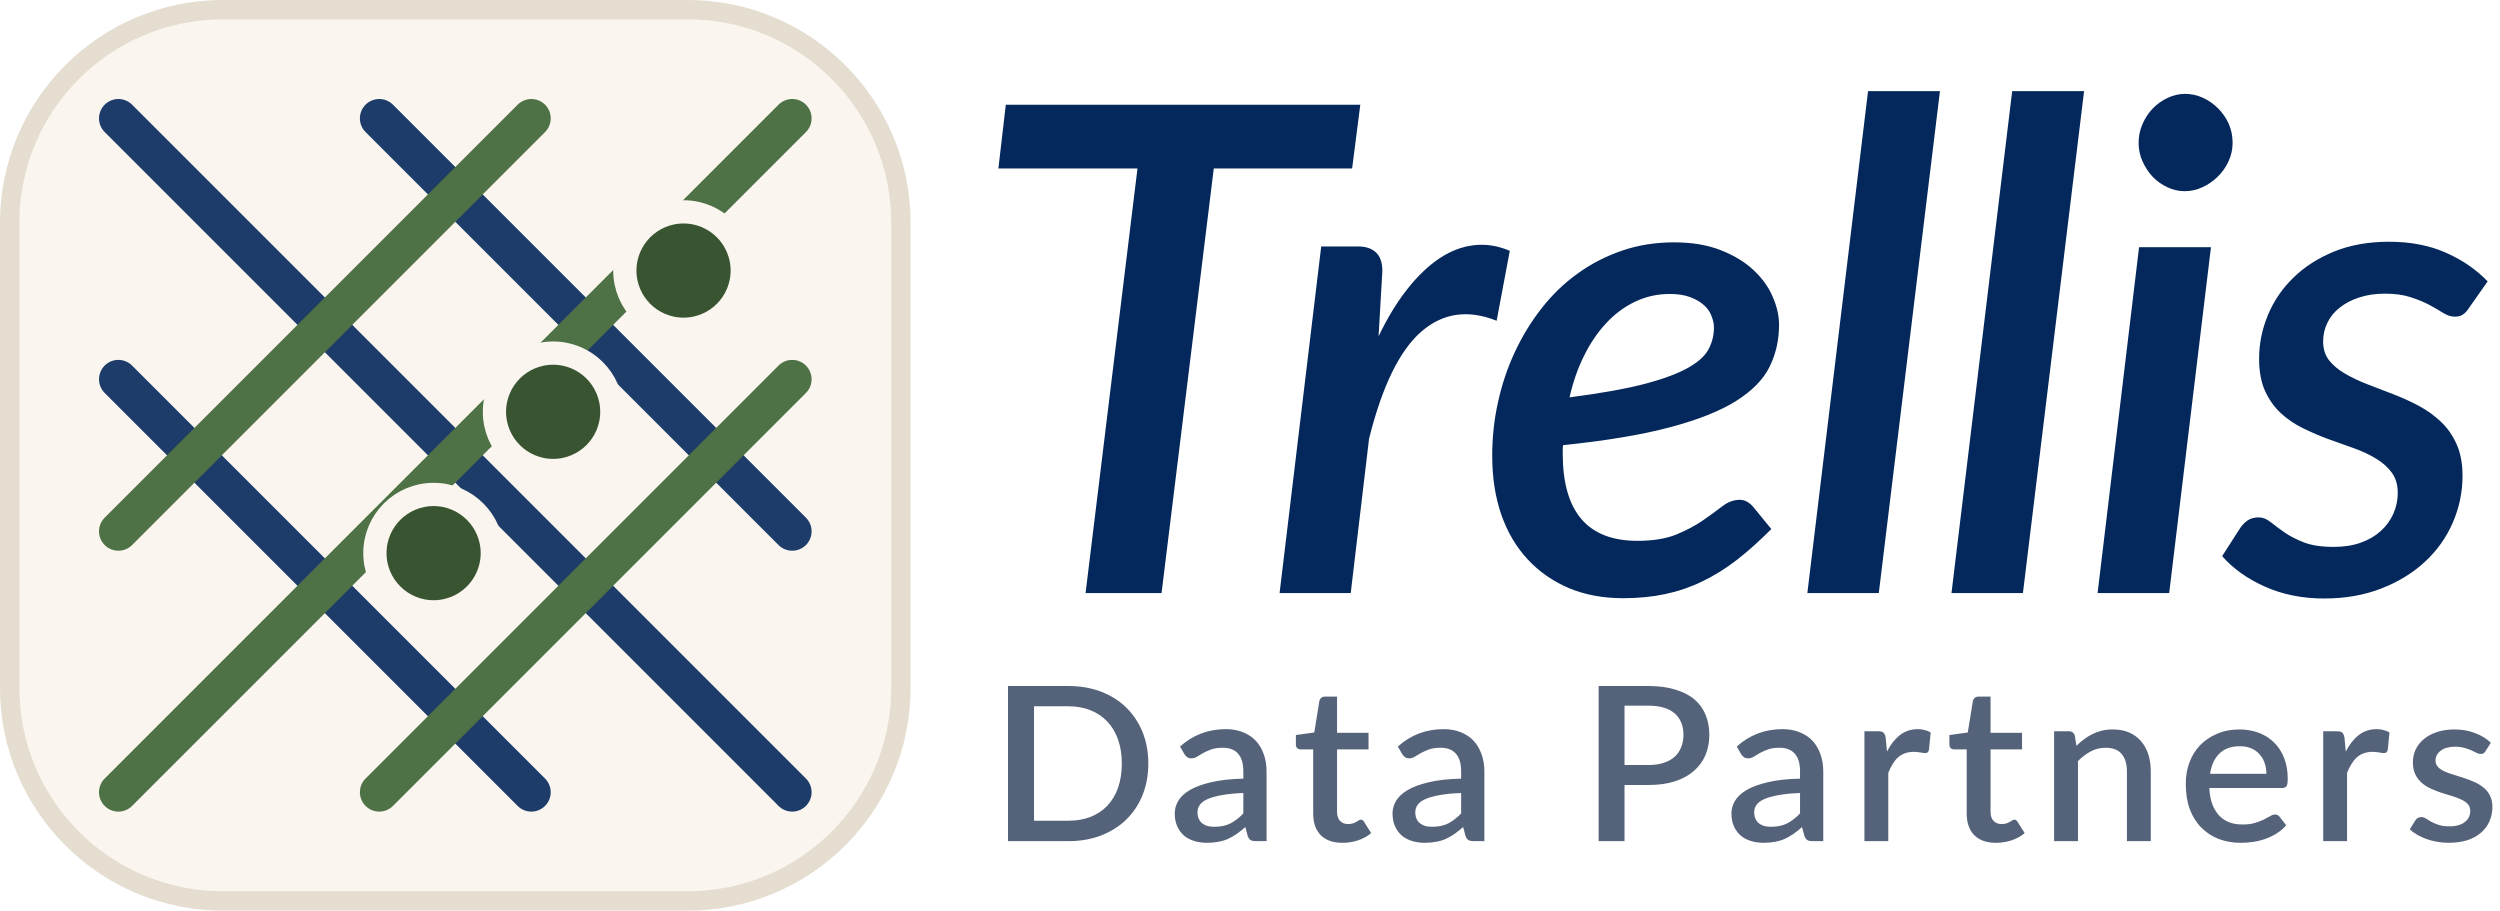
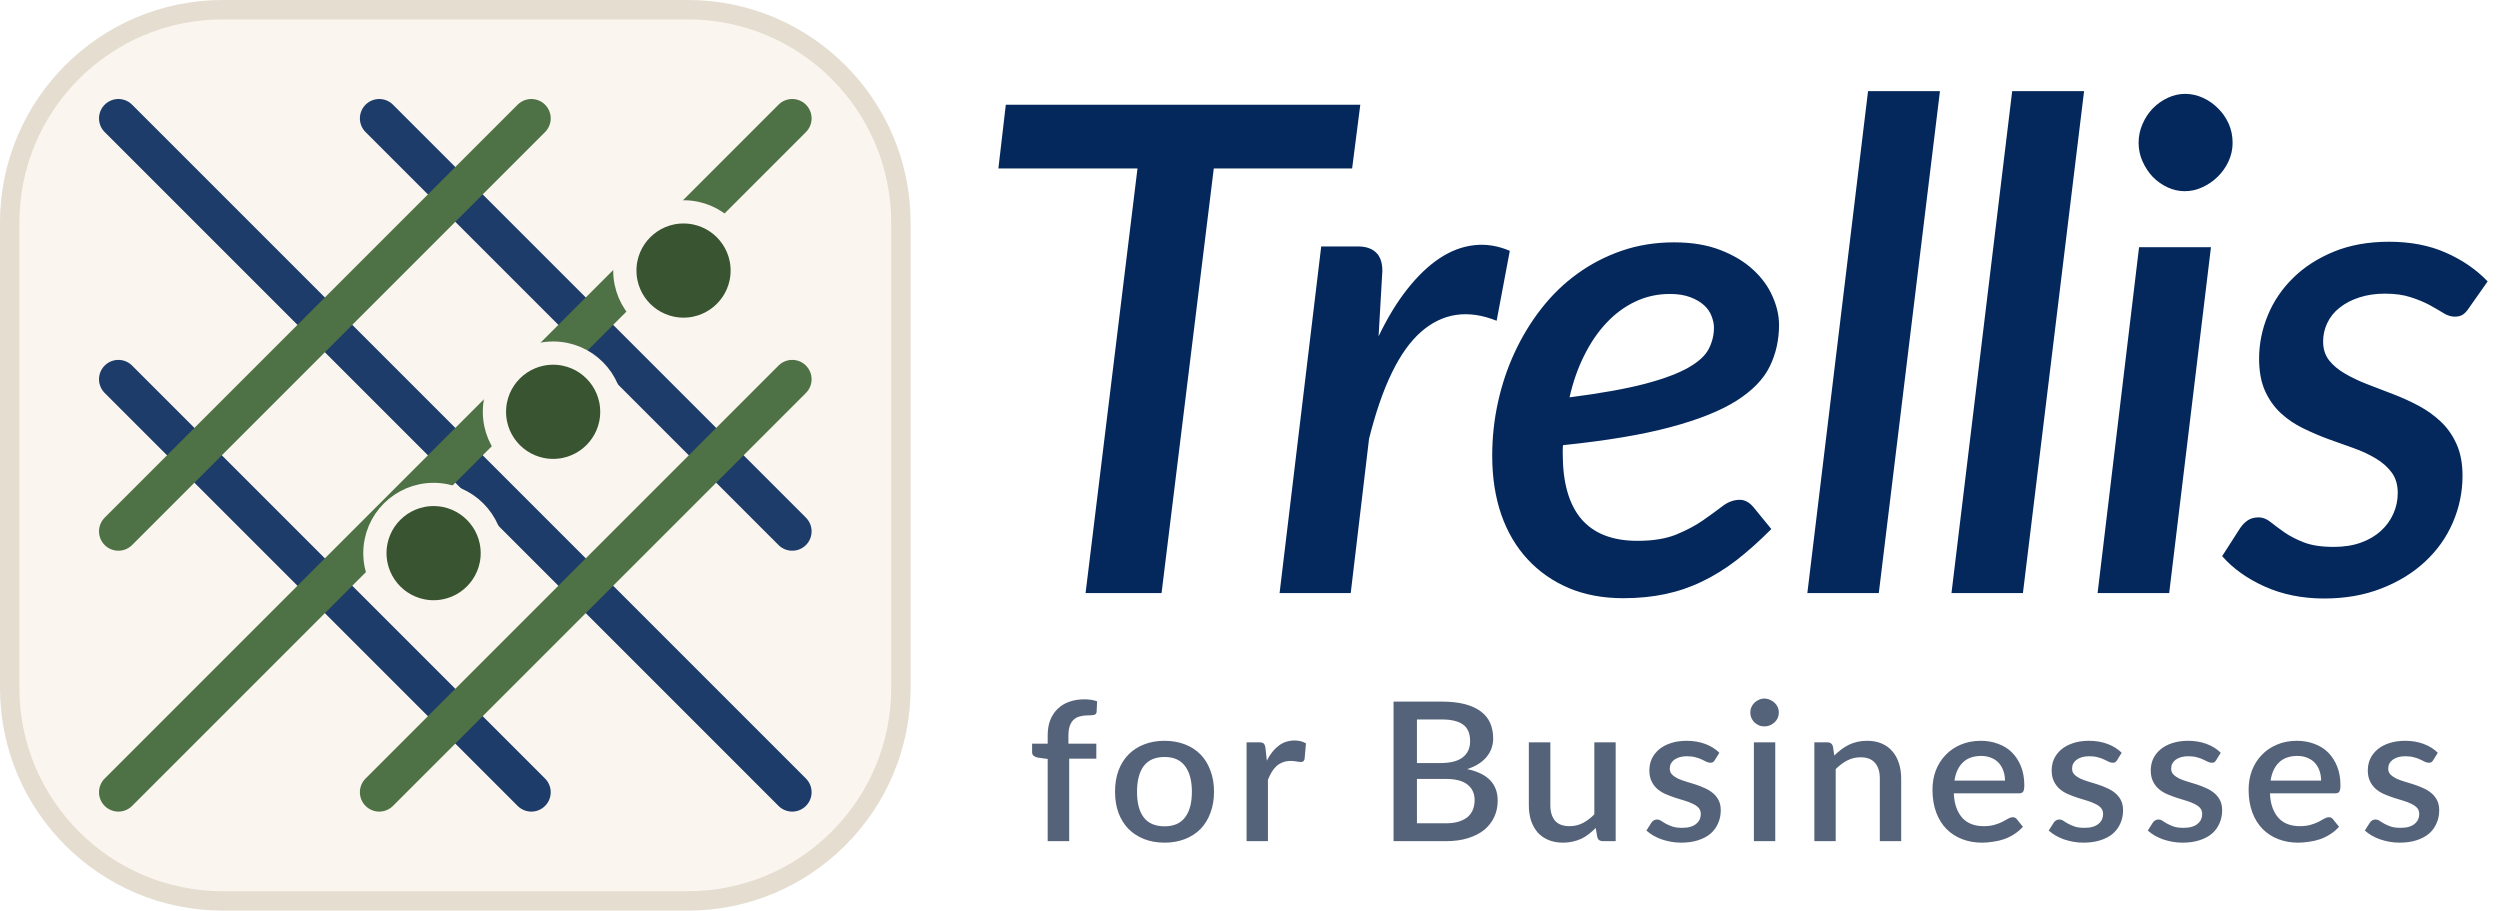
<svg xmlns="http://www.w3.org/2000/svg" id="Layer_1" version="1.1" viewBox="0 0 258.07 94">
  <defs>
    <style>
      .st0 {
        stroke: #4e7145;
      }

      .st0, .st1 {
        fill: none;
        stroke-linecap: round;
        stroke-width: 4px;
      }

      .st2 {
        fill: #04285c;
        font-family: Lato-SemiboldItalic, Lato;
        font-size: 70.02px;
        font-style: italic;
        letter-spacing: -.02em;
      }

      .st2, .st3, .st4 {
        isolation: isolate;
      }

      .st2, .st4 {
        font-weight: 600;
      }

      .st5 {
        fill: #395430;
        stroke: #faf6ef;
        stroke-width: 2.4px;
      }

      .st1 {
        stroke: #04285c;
      }

      .st6 {
        fill: #faf6ef;
        stroke: #e4ddd0;
        stroke-width: 2px;
      }

-       .st7 {
-         opacity: .9;
-       }
- 
      .st4 {
        fill: #55637a;
        font-family: Lato-Semibold, Lato;
-         font-size: 22.25px;
+         font-size: 20px;
        letter-spacing: .06em;
+       }
+ 
+       .st7 {
+         opacity: .9;
      }
    </style>
  </defs>
  <rect class="st6" x="1" y="1" width="92" height="92" rx="22" ry="22" />
  <g class="st7">
    <line class="st1" x1="12.22" y1="12.22" x2="81.78" y2="81.78" />
    <line class="st1" x1="12.22" y1="39.15" x2="54.85" y2="81.78" />
    <line class="st1" x1="39.15" y1="12.22" x2="81.78" y2="54.85" />
  </g>
  <g>
    <line class="st0" x1="81.78" y1="12.22" x2="12.22" y2="81.78" />
    <line class="st0" x1="81.78" y1="39.15" x2="39.15" y2="81.78" />
    <line class="st0" x1="54.85" y1="12.22" x2="12.22" y2="54.85" />
  </g>
  <circle class="st5" cx="44.76" cy="57.1" r="6.06" />
  <circle class="st5" cx="57.1" cy="42.51" r="6.06" />
  <circle class="st5" cx="70.56" cy="27.93" r="6.06" />
  <g class="st3">
    <g class="st3">
      <text class="st2" transform="translate(99.28 61.22)">
        <tspan x="0" y="0">Trellis</tspan>
      </text>
    </g>
  </g>
  <g class="st3">
    <g class="st3">
-       <text class="st4" transform="translate(102.09 86.83) scale(1.03 1)">
-         <tspan x="0" y="0">Data Partners</tspan>
+       <text class="st4" transform="translate(106.09 86.83) scale(1.03 1)">
+         <tspan x="0" y="0">for Businesses</tspan>
      </text>
    </g>
  </g>
</svg>
